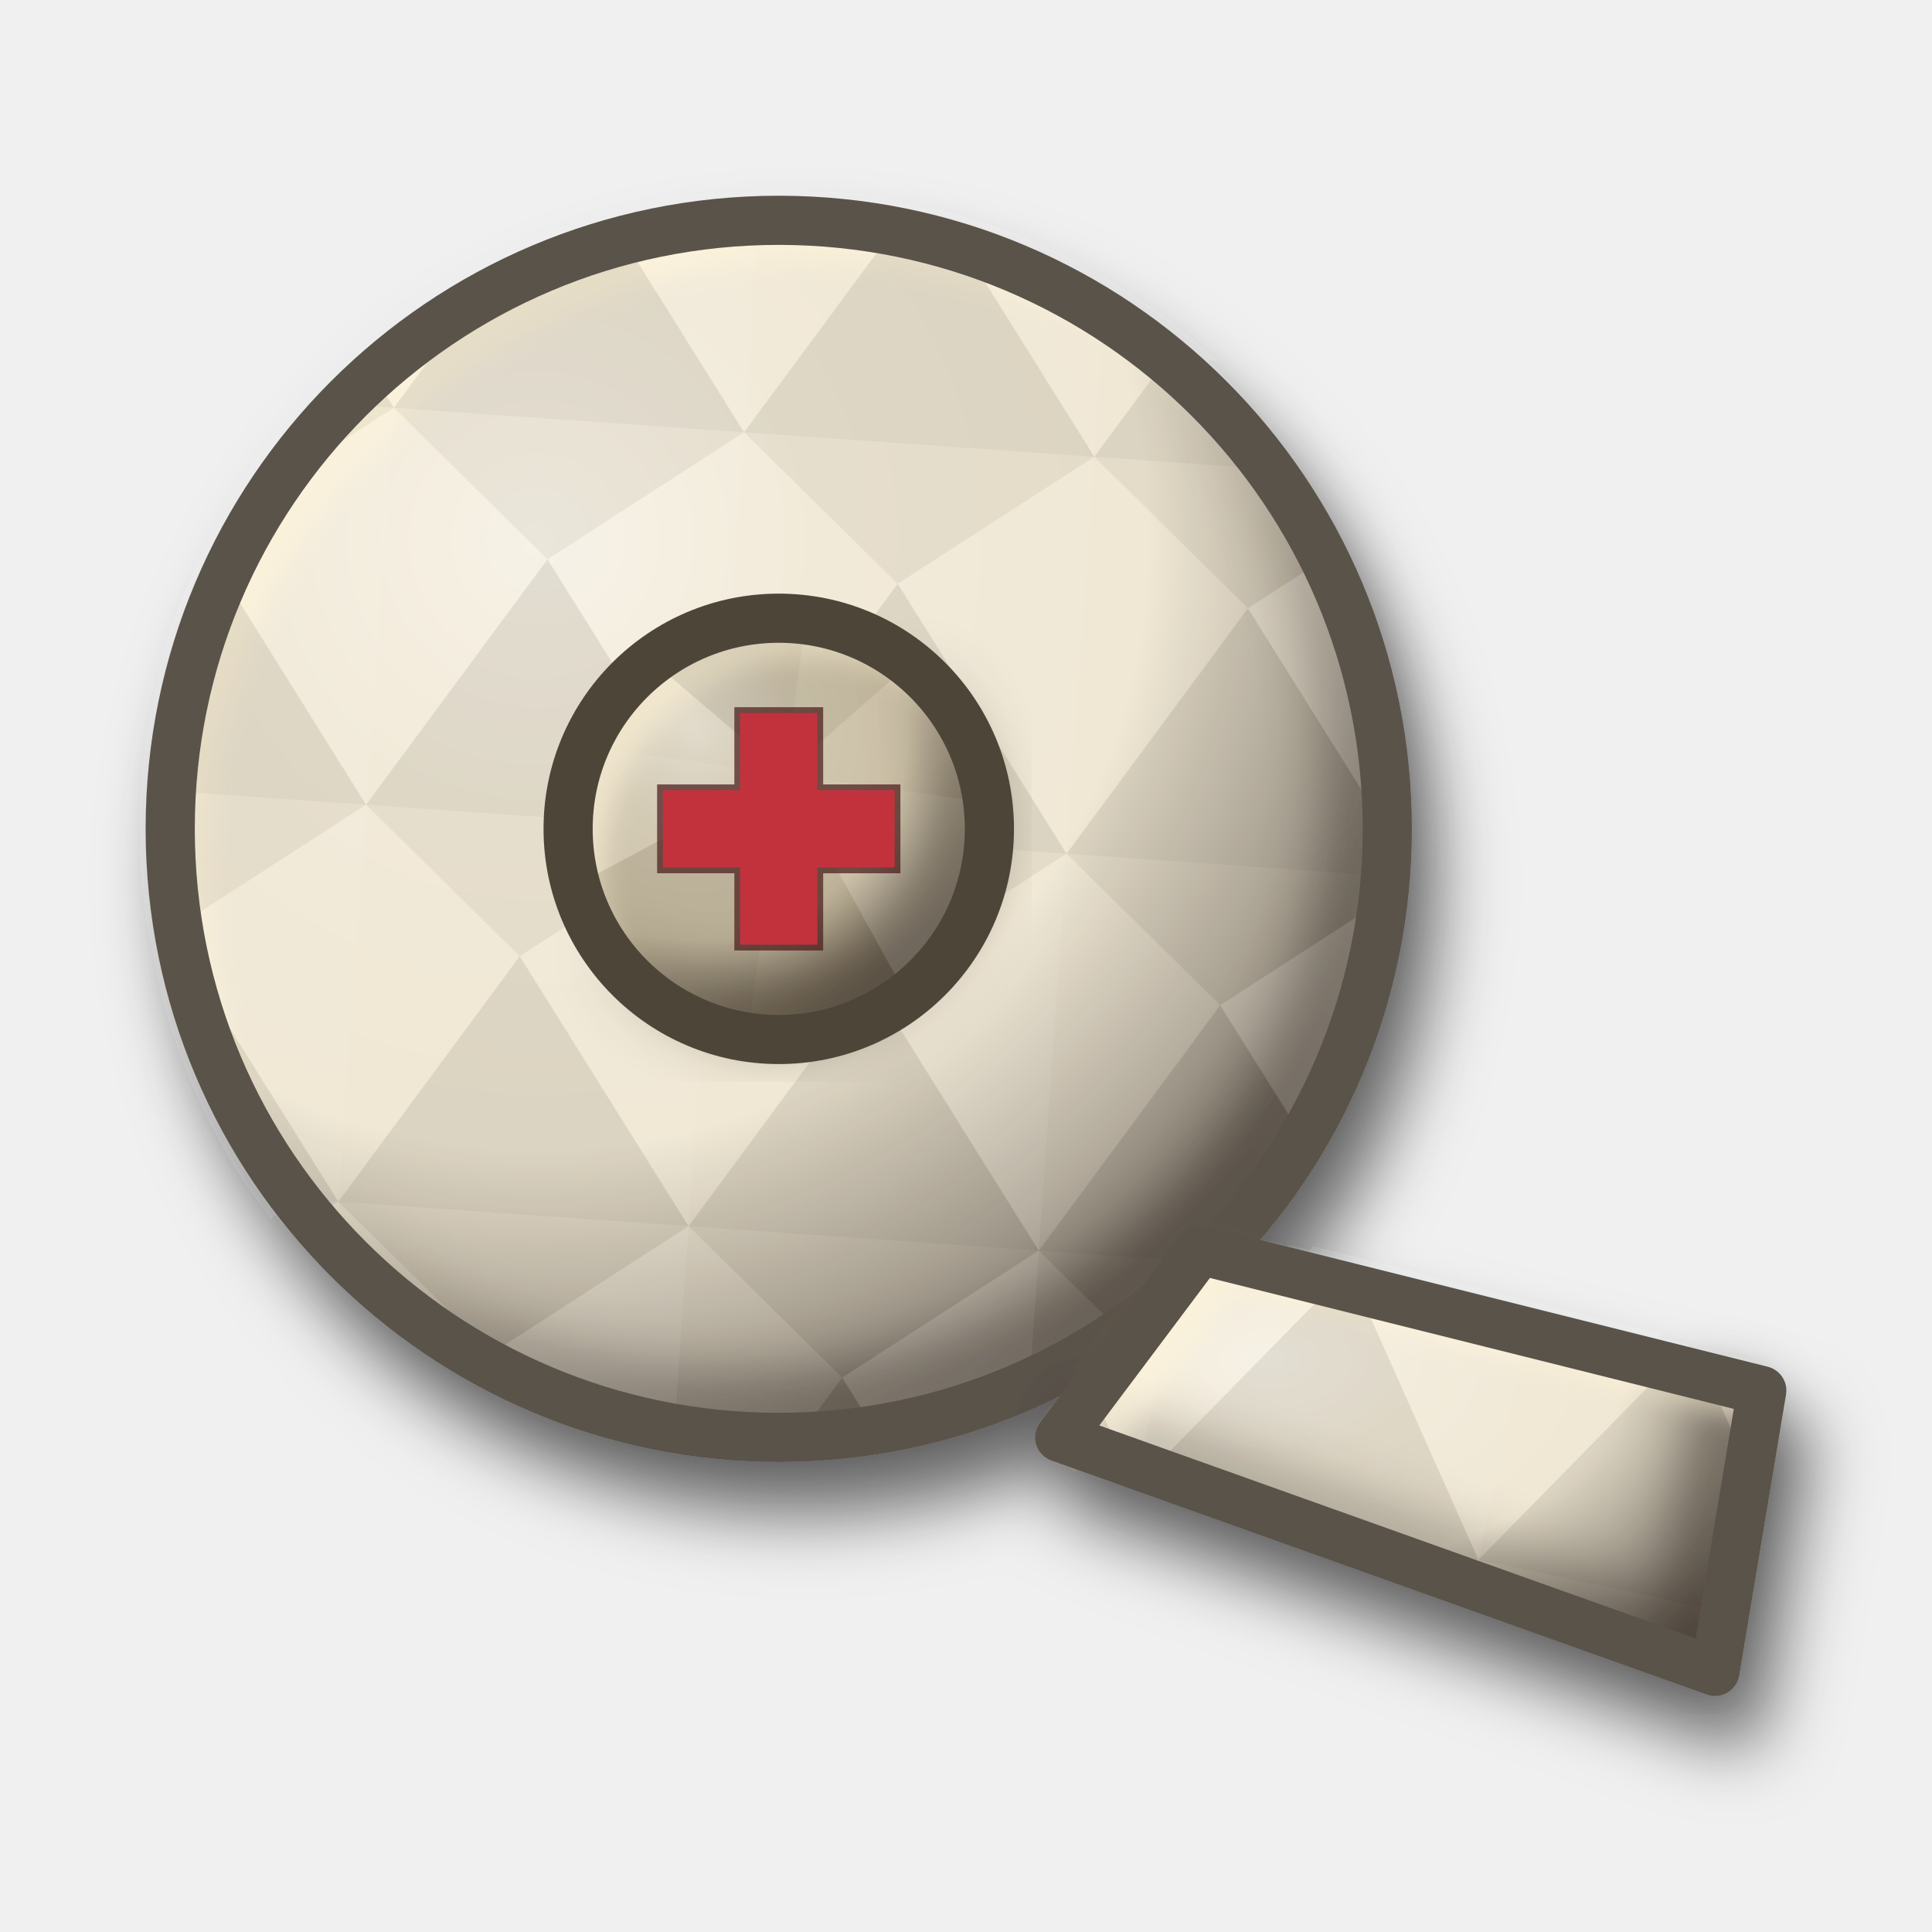
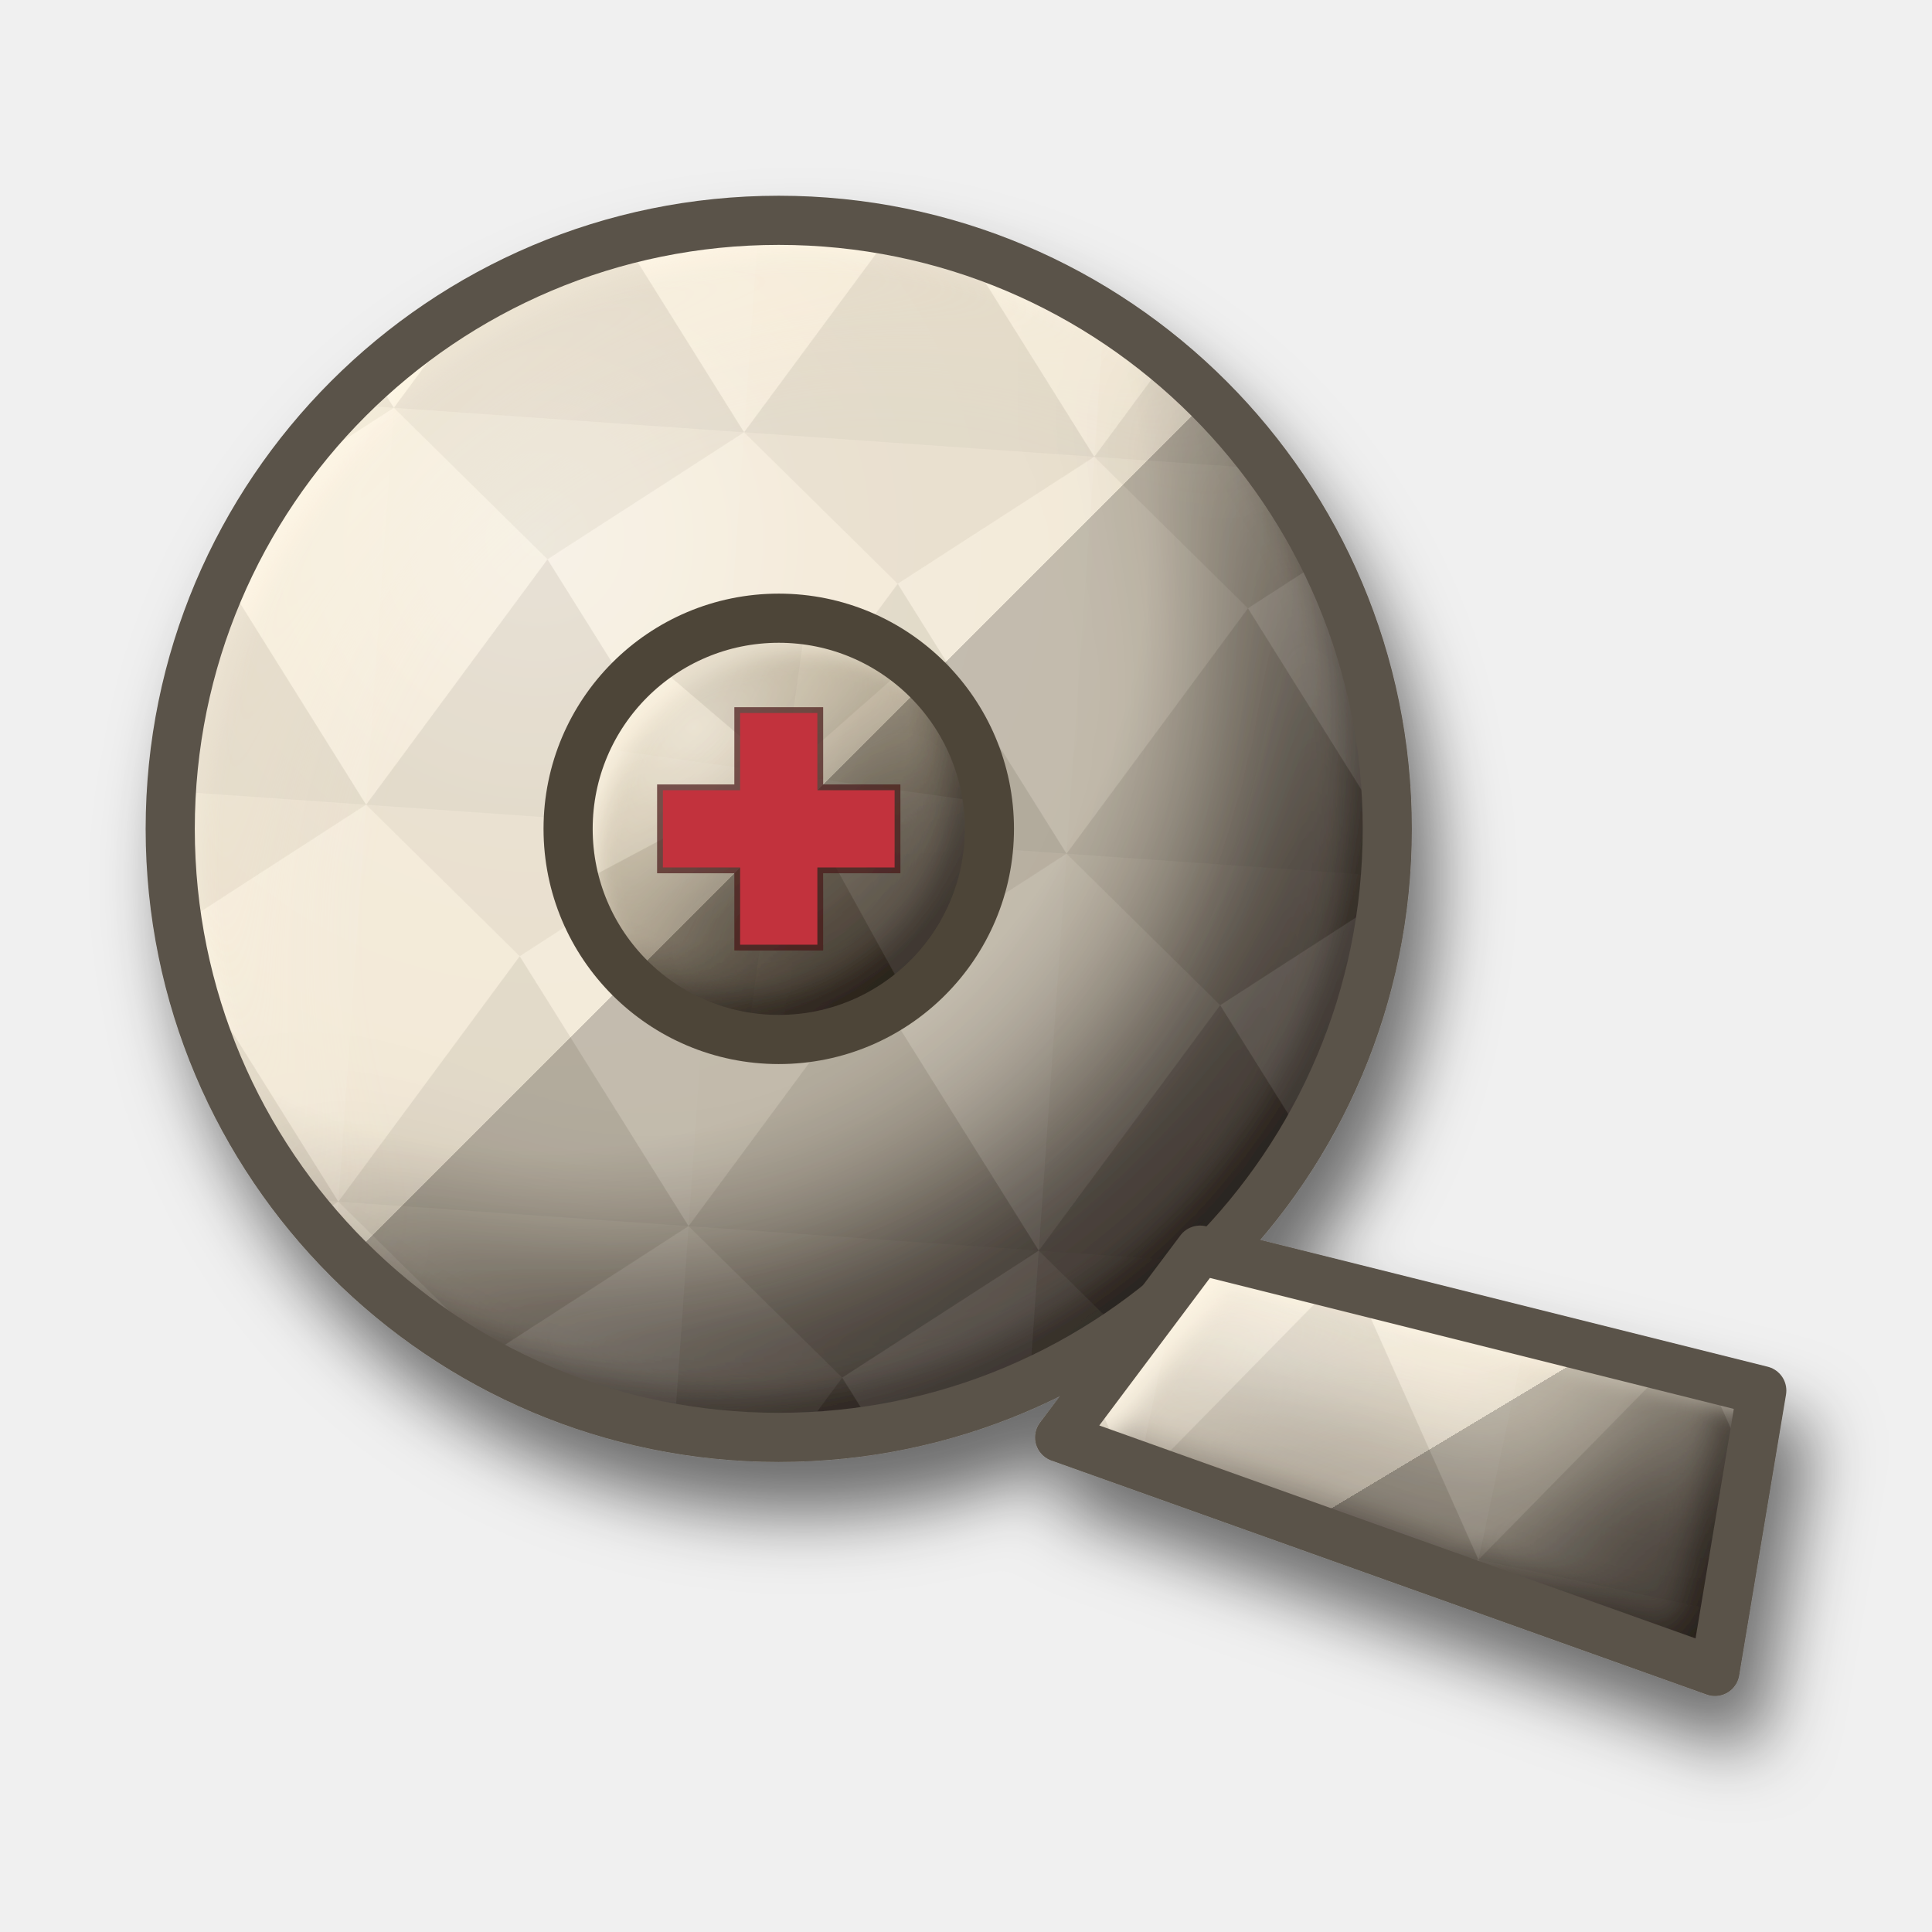
<svg xmlns="http://www.w3.org/2000/svg" width="128" height="128" viewBox="0 0 96 96">
  <defs>
    <filter id="bev" x="-10%" y="-10%" width="120%" height="120%" color-interpolation-filters="sRGB">
      <feOffset in="SourceAlpha" dx="1.5" dy="1.7" result="o1" />
      <feComposite in="SourceAlpha" in2="o1" operator="out" result="e1" />
      <feGaussianBlur in="e1" stdDeviation="0.55" result="b1" />
      <feFlood flood-color="#fff3d6" flood-opacity="0.62" />
      <feComposite in2="b1" operator="in" result="hi" />
      <feOffset in="SourceAlpha" dx="-2.2" dy="-2.4" result="o2" />
      <feComposite in="SourceAlpha" in2="o2" operator="out" result="e2" />
      <feGaussianBlur in="e2" stdDeviation="1.3" result="b2" />
      <feFlood flood-color="#140b05" flood-opacity="0.42" />
      <feComposite in2="b2" operator="in" result="lo" />
      <feMerge>
        <feMergeNode in="SourceGraphic" />
        <feMergeNode in="lo" />
        <feMergeNode in="hi" />
      </feMerge>
    </filter>
    <filter id="sculpt" x="-10%" y="-10%" width="120%" height="120%" color-interpolation-filters="sRGB">
      <feOffset in="SourceAlpha" dx="4.2" dy="4.6" result="wideo" />
      <feComposite in="SourceAlpha" in2="wideo" operator="out" result="widee" />
      <feGaussianBlur in="widee" stdDeviation="2.4" result="wideb" />
      <feComposite in="wideb" in2="SourceAlpha" operator="in" result="widec" />
      <feFlood flood-color="#fff4dc" flood-opacity="0.3" />
      <feComposite in2="widec" operator="in" result="wide" />
      <feOffset in="SourceAlpha" dx="1.2" dy="1.4" result="rimo" />
      <feComposite in="SourceAlpha" in2="rimo" operator="out" result="rime" />
      <feGaussianBlur in="rime" stdDeviation="0.45" result="rimb" />
      <feComposite in="rimb" in2="SourceAlpha" operator="in" result="rimc" />
      <feFlood flood-color="#fff6e2" flood-opacity="0.8" />
      <feComposite in2="rimc" operator="in" result="rim" />
      <feOffset in="SourceAlpha" dx="-5.5" dy="-6" result="formo" />
      <feComposite in="SourceAlpha" in2="formo" operator="out" result="forme" />
      <feGaussianBlur in="forme" stdDeviation="3.2" result="formb" />
      <feComposite in="formb" in2="SourceAlpha" operator="in" result="formc" />
      <feFlood flood-color="#0e0703" flood-opacity="0.55" />
      <feComposite in2="formc" operator="in" result="form" />
      <feOffset in="SourceAlpha" dx="-1.5" dy="-1.7" result="edgeo" />
      <feComposite in="SourceAlpha" in2="edgeo" operator="out" result="edgee" />
      <feGaussianBlur in="edgee" stdDeviation="0.7" result="edgeb" />
      <feComposite in="edgeb" in2="SourceAlpha" operator="in" result="edgec" />
      <feFlood flood-color="#120a05" flood-opacity="0.55" />
      <feComposite in2="edgec" operator="in" result="edge" />
      <feMerge>
        <feMergeNode in="SourceGraphic" />
        <feMergeNode in="form" />
        <feMergeNode in="edge" />
        <feMergeNode in="wide" />
        <feMergeNode in="rim" />
      </feMerge>
    </filter>
    <filter id="sculptLight" x="-10%" y="-10%" width="120%" height="120%" color-interpolation-filters="sRGB">
      <feOffset in="SourceAlpha" dx="4.2" dy="4.6" result="wideo" />
      <feComposite in="SourceAlpha" in2="wideo" operator="out" result="widee" />
      <feGaussianBlur in="widee" stdDeviation="2.4" result="wideb" />
      <feComposite in="wideb" in2="SourceAlpha" operator="in" result="widec" />
      <feFlood flood-color="#fff4dc" flood-opacity="0.3" />
      <feComposite in2="widec" operator="in" result="wide" />
      <feOffset in="SourceAlpha" dx="1.2" dy="1.4" result="rimo" />
      <feComposite in="SourceAlpha" in2="rimo" operator="out" result="rime" />
      <feGaussianBlur in="rime" stdDeviation="0.45" result="rimb" />
      <feComposite in="rimb" in2="SourceAlpha" operator="in" result="rimc" />
      <feFlood flood-color="#fff6e2" flood-opacity="0.8" />
      <feComposite in2="rimc" operator="in" result="rim" />
      <feOffset in="SourceAlpha" dx="-5.5" dy="-6" result="formo" />
      <feComposite in="SourceAlpha" in2="formo" operator="out" result="forme" />
      <feGaussianBlur in="forme" stdDeviation="3.2" result="formb" />
      <feComposite in="formb" in2="SourceAlpha" operator="in" result="formc" />
      <feFlood flood-color="#0e0703" flood-opacity="0.55" />
      <feComposite in2="formc" operator="in" result="form" />
      <feOffset in="SourceAlpha" dx="-1.5" dy="-1.7" result="edgeo" />
      <feComposite in="SourceAlpha" in2="edgeo" operator="out" result="edgee" />
      <feGaussianBlur in="edgee" stdDeviation="0.7" result="edgeb" />
      <feComposite in="edgeb" in2="SourceAlpha" operator="in" result="edgec" />
      <feFlood flood-color="#120a05" flood-opacity="0.55" />
      <feComposite in2="edgec" operator="in" result="edge" />
      <feMerge>
        <feMergeNode in="form" />
        <feMergeNode in="edge" />
        <feMergeNode in="wide" />
        <feMergeNode in="rim" />
      </feMerge>
    </filter>
    <linearGradient id="planes" x1="0" y1="0" x2="1" y2="1">
      <stop offset="0.5" stop-color="#fff6e6" stop-opacity="0.16" />
      <stop offset="0.5" stop-color="#0b0603" stop-opacity="0.2" />
    </linearGradient>
    <filter id="paint" x="-20%" y="-20%" width="140%" height="145%" color-interpolation-filters="sRGB">
      <feTurbulence type="fractalNoise" baseFrequency="0.22" numOctaves="2" seed="82" result="n" />
      <feColorMatrix in="n" type="matrix" values="0.14 0.14 0.14 0 0.29  0.14 0.14 0.14 0 0.29  0.14 0.14 0.14 0 0.29  0 0 0 0 1" result="ng" />
      <feBlend in="ng" in2="SourceGraphic" mode="soft-light" result="t" />
      <feComposite in="t" in2="SourceAlpha" operator="in" result="tex" />
      <feDropShadow in="tex" dx="1.2" dy="2.6" stdDeviation="1.7" flood-color="#000" flood-opacity="0.55" />
    </filter>
    <radialGradient id="g0" cx="0.3" cy="0.26" r="0.92">
      <stop offset="0" stop-color="#f6f1e5" />
      <stop offset="0.25" stop-color="#f1e9d7" />
      <stop offset="0.55" stop-color="#efe6d2" />
      <stop offset="1" stop-color="#5e564d" />
    </radialGradient>
    <pattern id="f1" width="17" height="15" patternUnits="userSpaceOnUse" patternTransform="rotate(94)">
      <path d="M0 0 L17 0 L6 8Z" fill="#fff" fill-opacity="0.1" />
      <path d="M6 8 L17 0 L17 15Z" fill="#000" fill-opacity="0.08" />
      <path d="M0 0 L6 8 L0 15Z" fill="#000" fill-opacity="0.05" />
      <path d="M0 15 L6 8 L17 15Z" fill="#fff" fill-opacity="0.05" />
    </pattern>
    <radialGradient id="g2" cx="0.3" cy="0.26" r="0.92">
      <stop offset="0" stop-color="#e0d9c9" />
      <stop offset="0.25" stop-color="#cfc5ad" />
      <stop offset="0.55" stop-color="#c9bda2" />
      <stop offset="1" stop-color="#52483c" />
    </radialGradient>
    <pattern id="f3" width="17" height="15" patternUnits="userSpaceOnUse" patternTransform="rotate(8)">
      <path d="M0 0 L17 0 L6 8Z" fill="#fff" fill-opacity="0.1" />
      <path d="M6 8 L17 0 L17 15Z" fill="#000" fill-opacity="0.08" />
      <path d="M0 0 L6 8 L0 15Z" fill="#000" fill-opacity="0.05" />
      <path d="M0 15 L6 8 L17 15Z" fill="#fff" fill-opacity="0.05" />
    </pattern>
    <radialGradient id="g4" cx="0.3" cy="0.26" r="0.92">
      <stop offset="0" stop-color="#f6f1e5" />
      <stop offset="0.25" stop-color="#f1e9d7" />
      <stop offset="0.55" stop-color="#efe6d2" />
      <stop offset="1" stop-color="#5e564d" />
    </radialGradient>
    <pattern id="f5" width="17" height="15" patternUnits="userSpaceOnUse" patternTransform="rotate(102)">
      <path d="M0 0 L17 0 L6 8Z" fill="#fff" fill-opacity="0.1" />
      <path d="M6 8 L17 0 L17 15Z" fill="#000" fill-opacity="0.08" />
      <path d="M0 0 L6 8 L0 15Z" fill="#000" fill-opacity="0.05" />
      <path d="M0 15 L6 8 L17 15Z" fill="#fff" fill-opacity="0.05" />
    </pattern>
  </defs>
  <g filter="url(#paint)">
    <g id="art" transform="translate(48 47) scale(1.163) translate(-52.00 -59.00)">
-       <circle cx="44" cy="54" r="26" fill="url(#g0)" filter="url(#bev)" />
+       <circle cx="44" cy="54" r="26" fill="url(#g0)" filter="url(#sculpt)" />
      <circle cx="44" cy="54" r="26" fill="url(#f1)" />
+       <circle cx="44" cy="54" r="26" fill="url(#planes)" />
      <circle cx="44" cy="54" r="26" fill="none" stroke="#5a5249" stroke-width="2.1" stroke-linejoin="round" stroke-linecap="round" />
-       <circle cx="44" cy="54" r="9" fill="url(#g2)" filter="url(#bev)" />
+       <circle cx="44" cy="54" r="9" fill="url(#g2)" filter="url(#sculpt)" />
      <circle cx="44" cy="54" r="9" fill="url(#f3)" />
+       <circle cx="44" cy="54" r="9" fill="url(#planes)" />
      <circle cx="44" cy="54" r="9" fill="none" stroke="#4e4539" stroke-width="2.1" stroke-linejoin="round" stroke-linecap="round" />
-       <path d="M62 72 L86 78 L84 90 L56 80Z" fill="url(#g4)" filter="url(#bev)" />
+       <path d="M62 72 L86 78 L84 90 L56 80Z" fill="url(#g4)" filter="url(#sculpt)" />
      <path d="M62 72 L86 78 L84 90 L56 80Z" fill="url(#f5)" />
+       <path d="M62 72 L86 78 L84 90 L56 80Z" fill="url(#planes)" />
      <path d="M62 72 L86 78 L84 90 L56 80Z" fill="none" stroke="#5a5249" stroke-width="2.1" stroke-linejoin="round" stroke-linecap="round" />
      <g transform="translate(44 54) scale(0.55)">
        <g stroke="#481718" stroke-width="0.9" stroke-opacity="0.7" paint-order="stroke">
          <path d="M-3 -9 H3 V-3 H9 V3 H3 V9 H-3 V3 H-9 V-3 H-3Z" fill="#c2313c" />
        </g>
      </g>
    </g>
  </g>
</svg>
